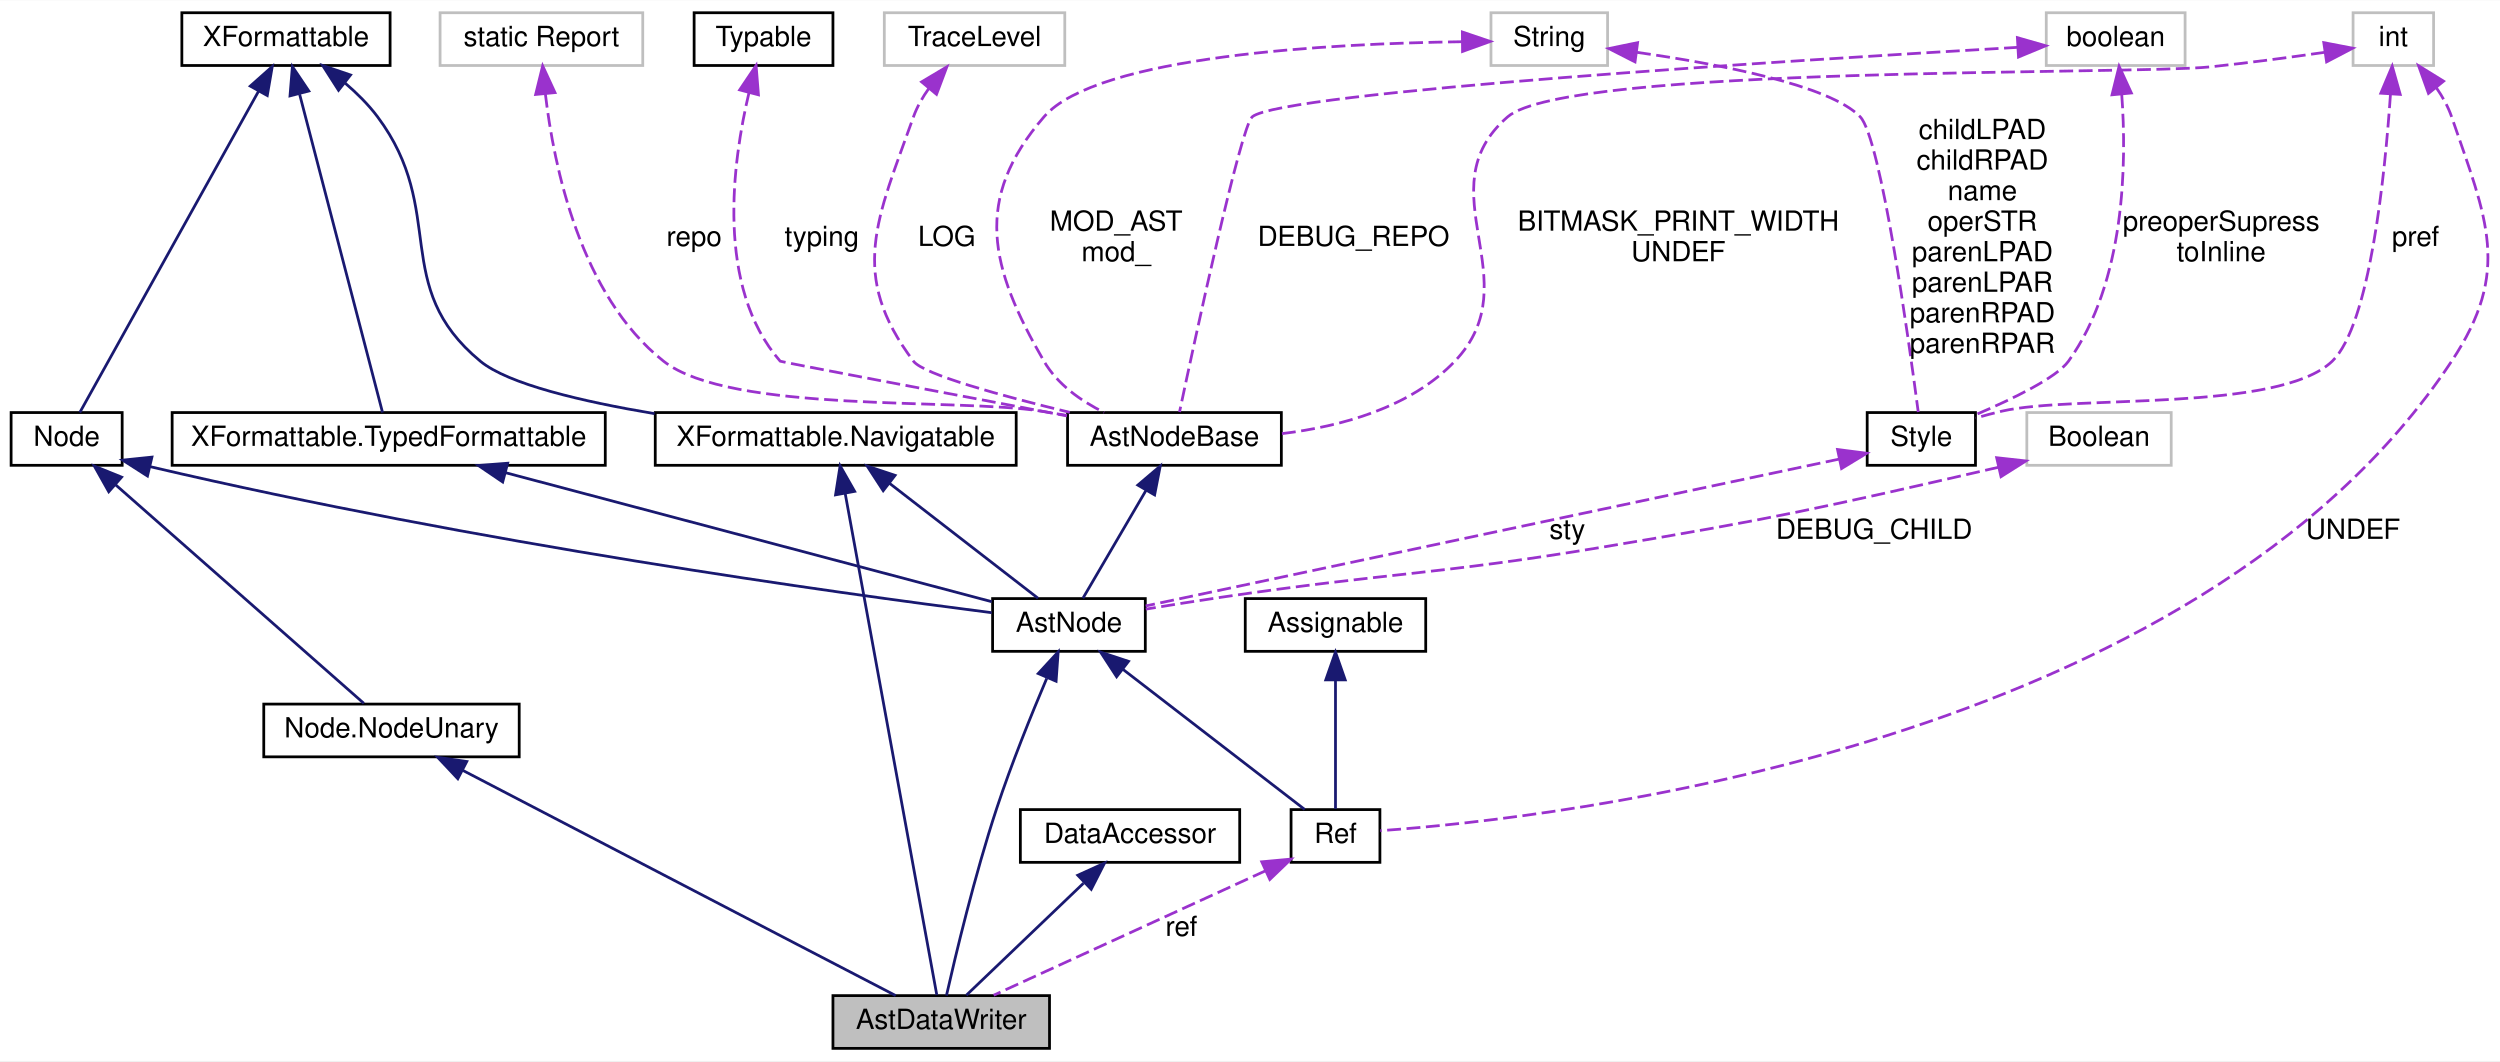
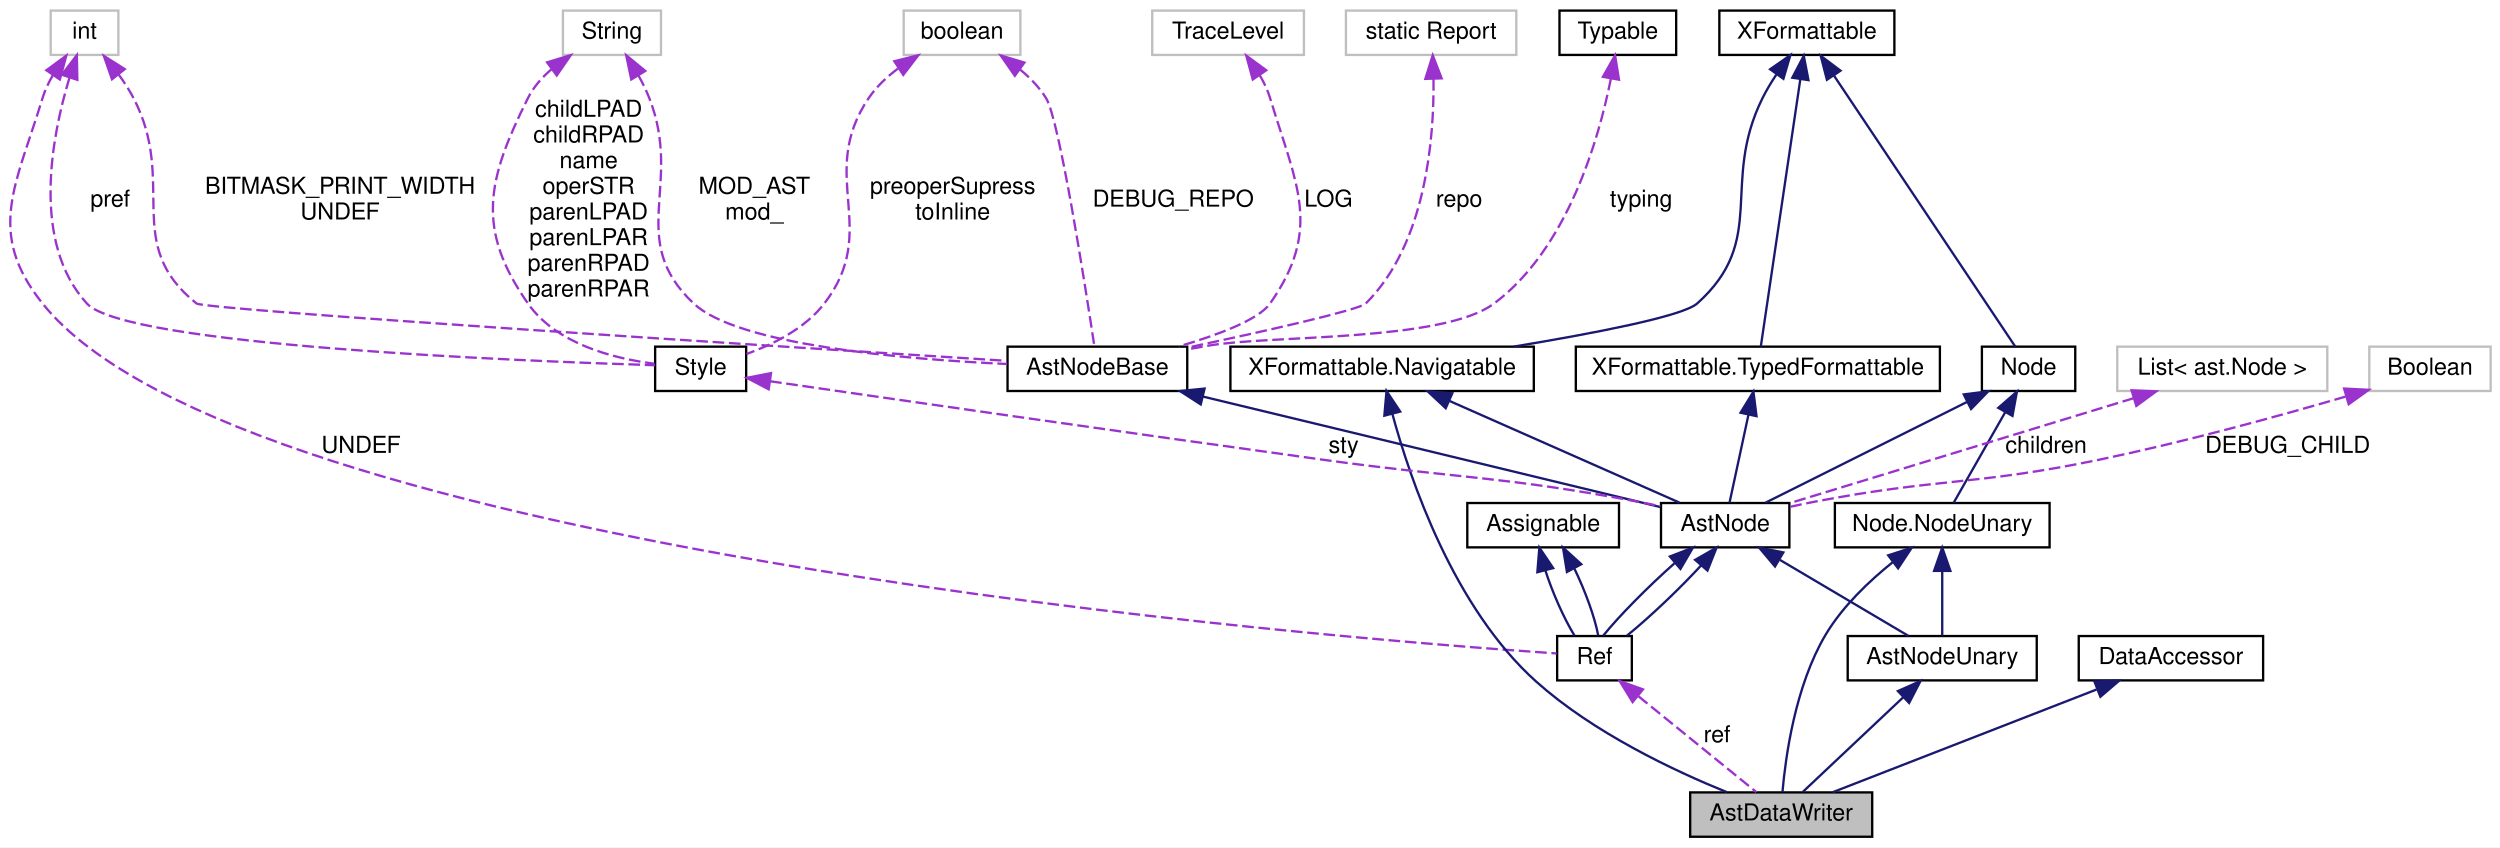
- <svg xmlns="http://www.w3.org/2000/svg" xmlns:xlink="http://www.w3.org/1999/xlink" width="900pt" height="382pt" viewBox="0.00 0.00 900.42 382.00">
-   <g id="graph0" class="graph" transform="scale(1 1) rotate(0) translate(4 378)">
-     <polygon fill="white" stroke="transparent" points="-4,4 -4,-378 896.42,-378 896.42,4 -4,4" />
+ <svg xmlns="http://www.w3.org/2000/svg" xmlns:xlink="http://www.w3.org/1999/xlink" width="1071pt" height="363pt" viewBox="0.00 0.00 1071.22 363.00">
+   <g id="graph0" class="graph" transform="scale(1 1) rotate(0) translate(4 359)">
+     <polygon fill="white" stroke="transparent" points="-4,4 -4,-359 1067.22,-359 1067.22,4 -4,4" />
    <g id="node1" class="node">
      <g id="a_node1">
        <a xlink:title="局所変数環境からの値を書き込むクラス">
-           <polygon fill="#bfbfbf" stroke="black" points="296,-0.5 296,-19.5 374,-19.5 374,-0.5 296,-0.5" />
-           <text text-anchor="middle" x="335" y="-7.5" font-family="Helvetica,sans-Serif" font-size="10.00">AstDataWriter</text>
+           <polygon fill="#bfbfbf" stroke="black" points="720.22,-0.5 720.22,-19.5 798.22,-19.5 798.22,-0.5 720.22,-0.5" />
+           <text text-anchor="middle" x="759.22" y="-7.5" font-family="Helvetica,sans-Serif" font-size="10.00">AstDataWriter</text>
        </a>
      </g>
    </g>
    <g id="node2" class="node">
      <g id="a_node2">
+         <a xlink:href="classast_1_1_ast_node_unary.html" target="_top" xlink:title="ただ一つの子をもつノードのクラス。">
+           <polygon fill="white" stroke="black" points="787.72,-67.5 787.72,-86.5 868.72,-86.5 868.72,-67.5 787.72,-67.5" />
+           <text text-anchor="middle" x="828.22" y="-74.5" font-family="Helvetica,sans-Serif" font-size="10.00">AstNodeUnary</text>
+         </a>
+       </g>
+     </g>
+     <g id="edge1" class="edge">
+       <path fill="none" stroke="midnightblue" d="M811.61,-60.36C798.05,-47.58 779.38,-29.99 768.38,-19.63" />
+       <polygon fill="midnightblue" stroke="midnightblue" points="809.23,-62.92 818.91,-67.23 814.03,-57.83 809.23,-62.92" />
+     </g>
+     <g id="node3" class="node">
+       <g id="a_node3">
        <a xlink:href="classast_1_1_ast_node.html" target="_top" xlink:title="タグなしの順アクセスの子供をもてる抽象構文木のノードのクラス。">
-           <polygon fill="white" stroke="black" points="353.5,-143.5 353.5,-162.5 408.5,-162.5 408.5,-143.5 353.5,-143.5" />
-           <text text-anchor="middle" x="381" y="-150.5" font-family="Helvetica,sans-Serif" font-size="10.00">AstNode</text>
-         </a>
-       </g>
-     </g>
-     <g id="edge1" class="edge">
-       <path fill="none" stroke="midnightblue" d="M373,-133.75C367.51,-120.84 360.3,-103.05 355,-87 347.04,-62.9 340.09,-33.7 336.88,-19.53" />
-       <polygon fill="midnightblue" stroke="midnightblue" points="369.94,-135.5 377.12,-143.3 376.37,-132.73 369.94,-135.5" />
+           <polygon fill="white" stroke="black" points="707.72,-124.5 707.72,-143.5 762.72,-143.5 762.72,-124.5 707.72,-124.5" />
+           <text text-anchor="middle" x="735.22" y="-131.5" font-family="Helvetica,sans-Serif" font-size="10.00">AstNode</text>
+         </a>
+       </g>
+     </g>
+     <g id="edge2" class="edge">
+       <path fill="none" stroke="midnightblue" d="M758.7,-119.11C776.04,-108.86 799.09,-95.23 813.79,-86.53" />
+       <polygon fill="midnightblue" stroke="midnightblue" points="756.57,-116.3 749.75,-124.41 760.14,-122.33 756.57,-116.3" />
+     </g>
+     <g id="node20" class="node">
+       <g id="a_node20">
+         <a xlink:href="classmachine_1_1_ref.html" target="_top" xlink:title="フレーム中の変数参照オブジェクトref = (XType type, int vid)">
+           <polygon fill="white" stroke="black" points="663.22,-67.5 663.22,-86.5 695.22,-86.5 695.22,-67.5 663.22,-67.5" />
+           <text text-anchor="middle" x="679.22" y="-74.5" font-family="Helvetica,sans-Serif" font-size="10.00">Ref</text>
+         </a>
+       </g>
+     </g>
+     <g id="edge28" class="edge">
+       <path fill="none" stroke="midnightblue" d="M713.53,-117.71C702.25,-107.72 689.67,-95.02 683,-86.71" />
+       <polygon fill="midnightblue" stroke="midnightblue" points="711.52,-120.59 721.41,-124.41 716.05,-115.26 711.52,-120.59" />
+     </g>
+     <g id="edge30" class="edge">
+       <path fill="none" stroke="midnightblue" d="M724.96,-116.83C715.92,-106.98 703.13,-94.78 693.18,-86.71" />
+       <polygon fill="midnightblue" stroke="midnightblue" points="722.34,-119.14 731.53,-124.41 727.63,-114.56 722.34,-119.14" />
+     </g>
+     <g id="node4" class="node">
+       <g id="a_node4">
+         <a xlink:href="classast_1_1_ast_node_base.html" target="_top" xlink:title=" ">
+           <polygon fill="white" stroke="black" points="427.72,-191.5 427.72,-210.5 504.72,-210.5 504.72,-191.5 427.72,-191.5" />
+           <text text-anchor="middle" x="466.22" y="-198.5" font-family="Helvetica,sans-Serif" font-size="10.00">AstNodeBase</text>
+         </a>
+       </g>
+     </g>
+     <g id="edge3" class="edge">
+       <path fill="none" stroke="midnightblue" d="M511.42,-189.11C558.18,-177.85 633.31,-159.73 698.22,-144 701.17,-143.28 704.26,-142.53 707.34,-141.79" />
+       <polygon fill="midnightblue" stroke="midnightblue" points="510.5,-185.74 501.6,-191.48 512.14,-192.54 510.5,-185.74" />
+     </g>
+     <g id="node5" class="node">
+       <g id="a_node5">
+         <a xlink:title=" ">
+           <polygon fill="white" stroke="#bfbfbf" points="237.22,-335.5 237.22,-354.5 279.22,-354.5 279.22,-335.5 237.22,-335.5" />
+           <text text-anchor="middle" x="258.22" y="-342.5" font-family="Helvetica,sans-Serif" font-size="10.00">String</text>
+         </a>
+       </g>
+     </g>
+     <g id="edge4" class="edge">
+       <path fill="none" stroke="#9a32cd" stroke-dasharray="5,2" d="M269.57,-326.7C271.31,-323.56 272.94,-320.25 274.22,-317 288.83,-279.75 264.12,-256.46 293.22,-229 312.06,-211.21 382.55,-205.14 427.52,-203.07" />
+       <polygon fill="#9a32cd" stroke="#9a32cd" points="266.5,-325 264.31,-335.37 272.49,-328.64 266.5,-325" />
+       <text text-anchor="middle" x="319.22" y="-276" font-family="Helvetica,sans-Serif" font-size="10.00"> MOD_AST</text>
+       <text text-anchor="middle" x="319.22" y="-265" font-family="Helvetica,sans-Serif" font-size="10.00">mod_</text>
+     </g>
+     <g id="node17" class="node">
+       <g id="a_node17">
+         <a xlink:href="classformat_1_1_style.html" target="_top" xlink:title="ノードの表示スタイルに関するプロパティのクラス.">
+           <polygon fill="white" stroke="black" points="276.72,-191.5 276.72,-210.5 315.72,-210.5 315.72,-191.5 276.72,-191.5" />
+           <text text-anchor="middle" x="296.22" y="-198.5" font-family="Helvetica,sans-Serif" font-size="10.00">Style</text>
+         </a>
+       </g>
+     </g>
+     <g id="edge19" class="edge">
+       <path fill="none" stroke="#9a32cd" stroke-dasharray="5,2" d="M232.38,-329.43C228.27,-325.91 224.6,-321.77 222.22,-317 204.73,-282.02 199.8,-261.05 222.22,-229 234.37,-211.63 258.93,-205.4 276.43,-203.18" />
+       <polygon fill="#9a32cd" stroke="#9a32cd" points="230.43,-332.34 240.57,-335.41 234.56,-326.69 230.43,-332.34" />
+       <text text-anchor="middle" x="248.22" y="-309" font-family="Helvetica,sans-Serif" font-size="10.00"> childLPAD</text>
+       <text text-anchor="middle" x="248.22" y="-298" font-family="Helvetica,sans-Serif" font-size="10.00">childRPAD</text>
+       <text text-anchor="middle" x="248.22" y="-287" font-family="Helvetica,sans-Serif" font-size="10.00">name</text>
+       <text text-anchor="middle" x="248.22" y="-276" font-family="Helvetica,sans-Serif" font-size="10.00">operSTR</text>
+       <text text-anchor="middle" x="248.22" y="-265" font-family="Helvetica,sans-Serif" font-size="10.00">parenLPAD</text>
+       <text text-anchor="middle" x="248.22" y="-254" font-family="Helvetica,sans-Serif" font-size="10.00">parenLPAR</text>
+       <text text-anchor="middle" x="248.22" y="-243" font-family="Helvetica,sans-Serif" font-size="10.00">parenRPAD</text>
+       <text text-anchor="middle" x="248.22" y="-232" font-family="Helvetica,sans-Serif" font-size="10.00">parenRPAR</text>
+     </g>
+     <g id="node6" class="node">
+       <g id="a_node6">
+         <a xlink:title=" ">
+           <polygon fill="white" stroke="#bfbfbf" points="489.72,-335.5 489.72,-354.5 554.72,-354.5 554.72,-335.5 489.72,-335.5" />
+           <text text-anchor="middle" x="522.22" y="-342.5" font-family="Helvetica,sans-Serif" font-size="10.00">TraceLevel</text>
+         </a>
+       </g>
+     </g>
+     <g id="edge5" class="edge">
+       <path fill="none" stroke="#9a32cd" stroke-dasharray="5,2" d="M535.82,-326.74C537.63,-323.65 539.21,-320.34 540.22,-317 551.55,-279.57 562.64,-261.05 540.22,-229 535.36,-222.05 517.84,-215.5 501.07,-210.59" />
+       <polygon fill="#9a32cd" stroke="#9a32cd" points="532.79,-324.97 530.02,-335.2 538.56,-328.93 532.79,-324.97" />
+       <text text-anchor="middle" x="565.22" y="-270.5" font-family="Helvetica,sans-Serif" font-size="10.00"> LOG</text>
+     </g>
+     <g id="node7" class="node">
+       <g id="a_node7">
+         <a xlink:title=" ">
+           <polygon fill="white" stroke="#bfbfbf" points="572.72,-335.5 572.72,-354.5 645.72,-354.5 645.72,-335.5 572.72,-335.5" />
+           <text text-anchor="middle" x="609.22" y="-342.5" font-family="Helvetica,sans-Serif" font-size="10.00">static Report</text>
+         </a>
+       </g>
+     </g>
+     <g id="edge6" class="edge">
+       <path fill="none" stroke="#9a32cd" stroke-dasharray="5,2" d="M610.24,-325.18C610.54,-299.73 607.03,-254.6 581.22,-229 578.41,-226.21 537.1,-216.95 504.79,-210.05" />
+       <polygon fill="#9a32cd" stroke="#9a32cd" points="606.74,-325.24 609.91,-335.35 613.73,-325.47 606.74,-325.24" />
+       <text text-anchor="middle" x="621.22" y="-270.5" font-family="Helvetica,sans-Serif" font-size="10.00"> repo</text>
+     </g>
+     <g id="node8" class="node">
+       <g id="a_node8">
+         <a xlink:title=" ">
+           <polygon fill="white" stroke="#bfbfbf" points="17.72,-335.5 17.72,-354.5 46.72,-354.5 46.72,-335.5 17.72,-335.5" />
+           <text text-anchor="middle" x="32.22" y="-342.5" font-family="Helvetica,sans-Serif" font-size="10.00">int</text>
+         </a>
+       </g>
+     </g>
+     <g id="edge7" class="edge">
+       <path fill="none" stroke="#9a32cd" stroke-dasharray="5,2" d="M46.78,-327.19C49.15,-323.94 51.41,-320.47 53.22,-317 72.09,-280.7 48.19,-254.45 80.22,-229 83.6,-226.32 330.28,-210.54 427.48,-204.42" />
+       <polygon fill="#9a32cd" stroke="#9a32cd" points="43.99,-325.07 40.5,-335.08 49.46,-329.43 43.99,-325.07" />
+       <text text-anchor="middle" x="141.72" y="-276" font-family="Helvetica,sans-Serif" font-size="10.00"> BITMASK_PRINT_WIDTH</text>
+       <text text-anchor="middle" x="141.72" y="-265" font-family="Helvetica,sans-Serif" font-size="10.00">UNDEF</text>
+     </g>
+     <g id="edge20" class="edge">
+       <path fill="none" stroke="#9a32cd" stroke-dasharray="5,2" d="M25.74,-325.67C18.12,-300.46 9.33,-255.23 33.22,-229 49.56,-211.05 218.41,-204.33 276.62,-202.54" />
+       <polygon fill="#9a32cd" stroke="#9a32cd" points="22.49,-327.01 28.93,-335.42 29.14,-324.83 22.49,-327.01" />
+       <text text-anchor="middle" x="43.22" y="-270.5" font-family="Helvetica,sans-Serif" font-size="10.00"> pref</text>
+     </g>
+     <g id="edge32" class="edge">
+       <path fill="none" stroke="#9a32cd" stroke-dasharray="5,2" d="M18.62,-326.74C16.81,-323.65 15.23,-320.34 14.22,-317 2.88,-279.57 -10.18,-259.56 14.22,-229 99.26,-122.49 569.27,-85.42 662.97,-79.04" />
+       <polygon fill="#9a32cd" stroke="#9a32cd" points="15.87,-328.93 24.41,-335.2 21.65,-324.97 15.87,-328.93" />
+       <text text-anchor="middle" x="150.72" y="-165" font-family="Helvetica,sans-Serif" font-size="10.00"> UNDEF</text>
+     </g>
+     <g id="node9" class="node">
+       <g id="a_node9">
+         <a xlink:href="interfacetype_1_1_typable.html" target="_top" xlink:title="抽象ノードがもつ関数型のインタフェース">
+           <polygon fill="white" stroke="black" points="664.22,-335.5 664.22,-354.5 714.22,-354.5 714.22,-335.5 664.22,-335.5" />
+           <text text-anchor="middle" x="689.22" y="-342.5" font-family="Helvetica,sans-Serif" font-size="10.00">Typable</text>
+         </a>
+       </g>
+     </g>
+     <g id="edge8" class="edge">
+       <path fill="none" stroke="#9a32cd" stroke-dasharray="5,2" d="M686.23,-325.26C681.01,-299.19 667.64,-252.53 636.22,-229 614.28,-212.57 541.25,-215.53 514.22,-211 511.21,-210.5 508.09,-209.96 504.97,-209.4" />
+       <polygon fill="#9a32cd" stroke="#9a32cd" points="682.83,-326.12 688.04,-335.34 689.72,-324.88 682.83,-326.12" />
+       <text text-anchor="middle" x="699.22" y="-270.5" font-family="Helvetica,sans-Serif" font-size="10.00"> typing</text>
+     </g>
+     <g id="node10" class="node">
+       <g id="a_node10">
+         <a xlink:title=" ">
+           <polygon fill="white" stroke="#bfbfbf" points="383.22,-335.5 383.22,-354.5 433.22,-354.5 433.22,-335.5 383.22,-335.5" />
+           <text text-anchor="middle" x="408.22" y="-342.5" font-family="Helvetica,sans-Serif" font-size="10.00">boolean</text>
+         </a>
+       </g>
+     </g>
+     <g id="edge9" class="edge">
+       <path fill="none" stroke="#9a32cd" stroke-dasharray="5,2" d="M433.13,-329.22C437.38,-325.7 441.34,-321.6 444.22,-317 449.9,-307.9 461.16,-235.68 464.94,-210.57" />
+       <polygon fill="#9a32cd" stroke="#9a32cd" points="430.84,-326.56 424.81,-335.27 434.95,-332.22 430.84,-326.56" />
+       <text text-anchor="middle" x="498.72" y="-270.5" font-family="Helvetica,sans-Serif" font-size="10.00"> DEBUG_REPO</text>
+     </g>
+     <g id="edge21" class="edge">
+       <path fill="none" stroke="#9a32cd" stroke-dasharray="5,2" d="M380.76,-329.64C375.98,-326.08 371.5,-321.86 368.22,-317 345.8,-283.86 373.63,-260.7 349.22,-229 340.97,-218.28 327.28,-211.46 315.88,-207.36" />
+       <polygon fill="#9a32cd" stroke="#9a32cd" points="379.2,-332.81 389.48,-335.36 383.03,-326.95 379.2,-332.81" />
+       <text text-anchor="middle" x="404.22" y="-276" font-family="Helvetica,sans-Serif" font-size="10.00"> preoperSupress</text>
+       <text text-anchor="middle" x="404.22" y="-265" font-family="Helvetica,sans-Serif" font-size="10.00">toInline</text>
+     </g>
+     <g id="node11" class="node">
+       <g id="a_node11">
+         <a xlink:href="interfaceast_1_1_node.html" target="_top" xlink:title=" ">
+           <polygon fill="white" stroke="black" points="845.22,-191.5 845.22,-210.5 885.22,-210.5 885.22,-191.5 845.22,-191.5" />
+           <text text-anchor="middle" x="865.22" y="-198.5" font-family="Helvetica,sans-Serif" font-size="10.00">Node</text>
+         </a>
+       </g>
+     </g>
+     <g id="edge10" class="edge">
+       <path fill="none" stroke="midnightblue" d="M838.77,-186.77C813.02,-173.9 774.64,-154.71 752.55,-143.67" />
+       <polygon fill="midnightblue" stroke="midnightblue" points="837.45,-190.03 847.95,-191.37 840.58,-183.77 837.45,-190.03" />
    </g>
    <g id="node18" class="node">
      <g id="a_node18">
-         <a xlink:href="classmachine_1_1_ref.html" target="_top" xlink:title="フレーム中の変数参照オブジェクトref = (XType type, int vid)">
-           <polygon fill="white" stroke="black" points="461,-67.5 461,-86.5 493,-86.5 493,-67.5 461,-67.5" />
-           <text text-anchor="middle" x="477" y="-74.5" font-family="Helvetica,sans-Serif" font-size="10.00">Ref</text>
-         </a>
-       </g>
-     </g>
-     <g id="edge25" class="edge">
-       <path fill="none" stroke="midnightblue" d="M400.39,-137.05C420.09,-121.86 449.92,-98.88 465.92,-86.54" />
-       <polygon fill="midnightblue" stroke="midnightblue" points="398.17,-134.34 392.39,-143.22 402.45,-139.89 398.17,-134.34" />
-     </g>
-     <g id="node3" class="node">
-       <g id="a_node3">
-         <a xlink:href="classast_1_1_ast_node_base.html" target="_top" xlink:title=" ">
-           <polygon fill="white" stroke="black" points="380.5,-210.5 380.5,-229.5 457.5,-229.5 457.5,-210.5 380.5,-210.5" />
-           <text text-anchor="middle" x="419" y="-217.5" font-family="Helvetica,sans-Serif" font-size="10.00">AstNodeBase</text>
-         </a>
-       </g>
-     </g>
-     <g id="edge2" class="edge">
-       <path fill="none" stroke="midnightblue" d="M408.79,-201.53C401.43,-188.95 391.82,-172.51 386.04,-162.63" />
-       <polygon fill="midnightblue" stroke="midnightblue" points="405.81,-203.37 413.88,-210.23 411.85,-199.83 405.81,-203.37" />
-     </g>
-     <g id="node4" class="node">
-       <g id="a_node4">
-         <a xlink:title=" ">
-           <polygon fill="white" stroke="#bfbfbf" points="533,-354.5 533,-373.5 575,-373.5 575,-354.5 533,-354.5" />
-           <text text-anchor="middle" x="554" y="-361.5" font-family="Helvetica,sans-Serif" font-size="10.00">String</text>
-         </a>
-       </g>
-     </g>
-     <g id="edge3" class="edge">
-       <path fill="none" stroke="#9a32cd" stroke-dasharray="5,2" d="M522.52,-363.06C475.67,-362.41 391.07,-358.1 372,-336 346.45,-306.38 352.41,-281.85 372,-248 376.81,-239.69 385.25,-233.72 393.66,-229.54" />
-       <polygon fill="#9a32cd" stroke="#9a32cd" points="522.7,-366.56 532.73,-363.16 522.76,-359.56 522.7,-366.56" />
-       <text text-anchor="middle" x="398" y="-295" font-family="Helvetica,sans-Serif" font-size="10.00"> MOD_AST</text>
-       <text text-anchor="middle" x="398" y="-284" font-family="Helvetica,sans-Serif" font-size="10.00">mod_</text>
+         <a xlink:href="interfaceast_1_1_node_1_1_node_unary.html" target="_top" xlink:title="子供を一つだけもつノードのインタフェース">
+           <polygon fill="white" stroke="black" points="782.22,-124.5 782.22,-143.5 874.22,-143.5 874.22,-124.5 782.22,-124.5" />
+           <text text-anchor="middle" x="828.22" y="-131.5" font-family="Helvetica,sans-Serif" font-size="10.00">Node.NodeUnary</text>
+         </a>
+       </g>
+     </g>
+     <g id="edge23" class="edge">
+       <path fill="none" stroke="midnightblue" d="M855.28,-182.53C848.11,-169.95 838.75,-153.51 833.13,-143.63" />
+       <polygon fill="midnightblue" stroke="midnightblue" points="852.24,-184.27 860.23,-191.23 858.32,-180.81 852.24,-184.27" />
+     </g>
+     <g id="node12" class="node">
+       <g id="a_node12">
+         <a xlink:href="interfaceformat_1_1_x_formattable.html" target="_top" xlink:title="入れ子フォーマット出力可能なオブジェクトのインタフェース。">
+           <polygon fill="white" stroke="black" points="732.72,-335.5 732.72,-354.5 807.72,-354.5 807.72,-335.5 732.72,-335.5" />
+           <text text-anchor="middle" x="770.22" y="-342.5" font-family="Helvetica,sans-Serif" font-size="10.00">XFormattable</text>
+         </a>
+       </g>
+     </g>
+     <g id="edge11" class="edge">
+       <path fill="none" stroke="midnightblue" d="M781.78,-326.72C802.28,-296.08 844.26,-233.32 859.52,-210.52" />
+       <polygon fill="midnightblue" stroke="midnightblue" points="778.81,-324.86 776.16,-335.12 784.63,-328.75 778.81,-324.86" />
+     </g>
+     <g id="node13" class="node">
+       <g id="a_node13">
+         <a xlink:href="interfaceformat_1_1_x_formattable_1_1_navigatable.html" target="_top" xlink:title="木構造の分岐ノードとして清書可能なオブジェクトのクラス">
+           <polygon fill="white" stroke="black" points="523.22,-191.5 523.22,-210.5 653.22,-210.5 653.22,-191.5 523.22,-191.5" />
+           <text text-anchor="middle" x="588.22" y="-198.5" font-family="Helvetica,sans-Serif" font-size="10.00">XFormattable.Navigatable</text>
+         </a>
+       </g>
+     </g>
+     <g id="edge13" class="edge">
+       <path fill="none" stroke="midnightblue" d="M757.13,-327.06C754.98,-323.82 752.9,-320.39 751.22,-317 732.97,-280.23 753.8,-256.37 723.22,-229 717.12,-223.54 678.88,-216.19 644.66,-210.54" />
+       <polygon fill="midnightblue" stroke="midnightblue" points="754.48,-329.36 763.16,-335.43 760.16,-325.27 754.48,-329.36" />
+     </g>
+     <g id="node14" class="node">
+       <g id="a_node14">
+         <a xlink:href="interfaceformat_1_1_x_formattable_1_1_typed_formattable.html" target="_top" xlink:title="ノードの型情報をもつ書式出力可能なオブジェクトのインタフェース．">
+           <polygon fill="white" stroke="black" points="671.22,-191.5 671.22,-210.5 827.22,-210.5 827.22,-191.5 671.22,-191.5" />
+           <text text-anchor="middle" x="749.22" y="-198.5" font-family="Helvetica,sans-Serif" font-size="10.00">XFormattable.TypedFormattable</text>
+         </a>
+       </g>
+     </g>
+     <g id="edge15" class="edge">
+       <path fill="none" stroke="midnightblue" d="M767.42,-325.11C762.81,-293.93 753.79,-232.93 750.48,-210.52" />
+       <polygon fill="midnightblue" stroke="midnightblue" points="763.98,-325.74 768.9,-335.12 770.9,-324.71 763.98,-325.74" />
+     </g>
+     <g id="edge24" class="edge">
+       <path fill="none" stroke="midnightblue" d="M592.61,-181.69C600.32,-153.28 618.96,-98.58 654.22,-67 678.69,-45.09 713.27,-28.79 735.96,-19.59" />
+       <polygon fill="midnightblue" stroke="midnightblue" points="589.18,-180.94 590.1,-191.5 595.97,-182.68 589.18,-180.94" />
+     </g>
+     <g id="edge12" class="edge">
+       <path fill="none" stroke="midnightblue" d="M616.98,-187.28C646.09,-174.41 690.32,-154.85 715.62,-143.67" />
+       <polygon fill="midnightblue" stroke="midnightblue" points="615.47,-184.12 607.74,-191.37 618.3,-190.53 615.47,-184.12" />
+     </g>
+     <g id="edge14" class="edge">
+       <path fill="none" stroke="midnightblue" d="M745.21,-181.41C742.54,-168.99 739.14,-153.22 737.08,-143.63" />
+       <polygon fill="midnightblue" stroke="midnightblue" points="741.8,-182.19 747.33,-191.23 748.65,-180.72 741.8,-182.19" />
    </g>
    <g id="node15" class="node">
      <g id="a_node15">
-         <a xlink:href="classformat_1_1_style.html" target="_top" xlink:title="ノードの表示スタイルに関するプロパティのクラス.">
-           <polygon fill="white" stroke="black" points="668.5,-210.5 668.5,-229.5 707.5,-229.5 707.5,-210.5 668.5,-210.5" />
-           <text text-anchor="middle" x="688" y="-217.5" font-family="Helvetica,sans-Serif" font-size="10.00">Style</text>
-         </a>
-       </g>
-     </g>
-     <g id="edge17" class="edge">
-       <path fill="none" stroke="#9a32cd" stroke-dasharray="5,2" d="M585.59,-359.23C614.72,-355.09 655.06,-347.47 666,-336 673.4,-328.24 683.55,-255.15 686.89,-229.69" />
-       <polygon fill="#9a32cd" stroke="#9a32cd" points="584.88,-355.79 575.44,-360.6 585.81,-362.73 584.88,-355.79" />
-       <text text-anchor="middle" x="710" y="-328" font-family="Helvetica,sans-Serif" font-size="10.00"> childLPAD</text>
-       <text text-anchor="middle" x="710" y="-317" font-family="Helvetica,sans-Serif" font-size="10.00">childRPAD</text>
-       <text text-anchor="middle" x="710" y="-306" font-family="Helvetica,sans-Serif" font-size="10.00">name</text>
-       <text text-anchor="middle" x="710" y="-295" font-family="Helvetica,sans-Serif" font-size="10.00">operSTR</text>
-       <text text-anchor="middle" x="710" y="-284" font-family="Helvetica,sans-Serif" font-size="10.00">parenLPAD</text>
-       <text text-anchor="middle" x="710" y="-273" font-family="Helvetica,sans-Serif" font-size="10.00">parenLPAR</text>
-       <text text-anchor="middle" x="710" y="-262" font-family="Helvetica,sans-Serif" font-size="10.00">parenRPAD</text>
-       <text text-anchor="middle" x="710" y="-251" font-family="Helvetica,sans-Serif" font-size="10.00">parenRPAR</text>
-     </g>
-     <g id="node5" class="node">
-       <g id="a_node5">
-         <a xlink:title=" ">
-           <polygon fill="white" stroke="#bfbfbf" points="314.5,-354.5 314.5,-373.5 379.5,-373.5 379.5,-354.5 314.5,-354.5" />
-           <text text-anchor="middle" x="347" y="-361.5" font-family="Helvetica,sans-Serif" font-size="10.00">TraceLevel</text>
-         </a>
-       </g>
-     </g>
-     <g id="edge4" class="edge">
-       <path fill="none" stroke="#9a32cd" stroke-dasharray="5,2" d="M330.6,-346.33C328.31,-343.13 326.29,-339.63 325,-336 311.89,-299.15 301.47,-279.24 325,-248 328.6,-243.22 356.75,-235.51 381.32,-229.56" />
-       <polygon fill="#9a32cd" stroke="#9a32cd" points="327.93,-348.6 337.03,-354.02 333.3,-344.11 327.93,-348.6" />
-       <text text-anchor="middle" x="337" y="-289.5" font-family="Helvetica,sans-Serif" font-size="10.00"> LOG</text>
-     </g>
-     <g id="node6" class="node">
-       <g id="a_node6">
-         <a xlink:title=" ">
-           <polygon fill="white" stroke="#bfbfbf" points="154.5,-354.5 154.5,-373.5 227.5,-373.5 227.5,-354.5 154.5,-354.5" />
-           <text text-anchor="middle" x="191" y="-361.5" font-family="Helvetica,sans-Serif" font-size="10.00">static Report</text>
-         </a>
-       </g>
-     </g>
-     <g id="edge5" class="edge">
-       <path fill="none" stroke="#9a32cd" stroke-dasharray="5,2" d="M192.42,-344.3C195.47,-318.27 205.04,-271.66 235,-248 258.92,-229.11 340.9,-234.81 371,-230 374.01,-229.52 377.13,-228.99 380.26,-228.45" />
-       <polygon fill="#9a32cd" stroke="#9a32cd" points="188.92,-344.07 191.45,-354.36 195.89,-344.74 188.92,-344.07" />
-       <text text-anchor="middle" x="246" y="-289.5" font-family="Helvetica,sans-Serif" font-size="10.00"> repo</text>
-     </g>
-     <g id="node7" class="node">
-       <g id="a_node7">
-         <a xlink:title=" ">
-           <polygon fill="white" stroke="#bfbfbf" points="843.5,-354.5 843.5,-373.5 872.5,-373.5 872.5,-354.5 843.5,-354.5" />
-           <text text-anchor="middle" x="858" y="-361.5" font-family="Helvetica,sans-Serif" font-size="10.00">int</text>
-         </a>
-       </g>
-     </g>
-     <g id="edge6" class="edge">
-       <path fill="none" stroke="#9a32cd" stroke-dasharray="5,2" d="M833.32,-359.25C820.94,-357.47 805.7,-355.42 792,-354 763.97,-351.09 560.29,-354.47 539,-336 508.78,-309.78 547.6,-276.97 520,-248 504.04,-231.24 478.92,-224.48 457.73,-221.91" />
-       <polygon fill="#9a32cd" stroke="#9a32cd" points="832.95,-362.73 843.35,-360.73 833.97,-355.81 832.95,-362.73" />
-       <text text-anchor="middle" x="600.5" y="-295" font-family="Helvetica,sans-Serif" font-size="10.00"> BITMASK_PRINT_WIDTH</text>
-       <text text-anchor="middle" x="600.5" y="-284" font-family="Helvetica,sans-Serif" font-size="10.00">UNDEF</text>
-     </g>
-     <g id="edge18" class="edge">
-       <path fill="none" stroke="#9a32cd" stroke-dasharray="5,2" d="M856.97,-344.14C854.98,-315 849.52,-261 836,-248 816.72,-229.46 743.07,-235.98 717,-230 713.92,-229.29 710.69,-228.42 707.55,-227.5" />
-       <polygon fill="#9a32cd" stroke="#9a32cd" points="853.49,-344.52 857.6,-354.28 860.48,-344.09 853.49,-344.52" />
-       <text text-anchor="middle" x="866" y="-289.5" font-family="Helvetica,sans-Serif" font-size="10.00"> pref</text>
-     </g>
-     <g id="edge27" class="edge">
-       <path fill="none" stroke="#9a32cd" stroke-dasharray="5,2" d="M873.44,-346.57C875.72,-343.28 877.73,-339.7 879,-336 891.69,-299.01 900.61,-280.6 879,-248 786.89,-109.05 556.21,-83.37 493.15,-78.9" />
-       <polygon fill="#9a32cd" stroke="#9a32cd" points="870.66,-344.45 867.09,-354.42 876.1,-348.85 870.66,-344.45" />
-       <text text-anchor="middle" x="843.5" y="-184" font-family="Helvetica,sans-Serif" font-size="10.00"> UNDEF</text>
-     </g>
-     <g id="node8" class="node">
-       <g id="a_node8">
-         <a xlink:href="interfacetype_1_1_typable.html" target="_top" xlink:title="抽象ノードがもつ関数型のインタフェース">
-           <polygon fill="white" stroke="black" points="246,-354.5 246,-373.5 296,-373.5 296,-354.5 246,-354.5" />
-           <text text-anchor="middle" x="271" y="-361.5" font-family="Helvetica,sans-Serif" font-size="10.00">Typable</text>
-         </a>
-       </g>
-     </g>
-     <g id="edge7" class="edge">
-       <path fill="none" stroke="#9a32cd" stroke-dasharray="5,2" d="M265.79,-344.82C259.82,-319.79 253.64,-274.77 277,-248 277.22,-247.75 338.3,-236.2 380.27,-228.29" />
-       <polygon fill="#9a32cd" stroke="#9a32cd" points="262.4,-345.71 268.32,-354.5 269.17,-343.94 262.4,-345.71" />
-       <text text-anchor="middle" x="292" y="-289.5" font-family="Helvetica,sans-Serif" font-size="10.00"> typing</text>
-     </g>
-     <g id="node9" class="node">
-       <g id="a_node9">
-         <a xlink:title=" ">
-           <polygon fill="white" stroke="#bfbfbf" points="733,-354.5 733,-373.5 783,-373.5 783,-354.5 733,-354.5" />
-           <text text-anchor="middle" x="758" y="-361.5" font-family="Helvetica,sans-Serif" font-size="10.00">boolean</text>
-         </a>
-       </g>
-     </g>
-     <g id="edge8" class="edge">
-       <path fill="none" stroke="#9a32cd" stroke-dasharray="5,2" d="M722.79,-361.04C643.56,-356.48 457.34,-344.88 447,-336 442.87,-332.45 426.38,-255.91 420.83,-229.71" />
-       <polygon fill="#9a32cd" stroke="#9a32cd" points="722.6,-364.53 732.79,-361.61 723,-357.55 722.6,-364.53" />
-       <text text-anchor="middle" x="483.5" y="-289.5" font-family="Helvetica,sans-Serif" font-size="10.00"> DEBUG_REPO</text>
-     </g>
-     <g id="edge19" class="edge">
-       <path fill="none" stroke="#9a32cd" stroke-dasharray="5,2" d="M760.18,-344.1C761.99,-319.58 761.54,-276.58 741,-248 736.72,-242.05 720.88,-234.39 707.62,-228.75" />
-       <polygon fill="#9a32cd" stroke="#9a32cd" points="756.68,-343.94 759.23,-354.23 763.65,-344.6 756.68,-343.94" />
-       <text text-anchor="middle" x="796" y="-295" font-family="Helvetica,sans-Serif" font-size="10.00"> preoperSupress</text>
-       <text text-anchor="middle" x="796" y="-284" font-family="Helvetica,sans-Serif" font-size="10.00">toInline</text>
-     </g>
-     <g id="node10" class="node">
-       <g id="a_node10">
-         <a xlink:href="interfaceast_1_1_node.html" target="_top" xlink:title=" ">
-           <polygon fill="white" stroke="black" points="0,-210.5 0,-229.5 40,-229.5 40,-210.5 0,-210.5" />
-           <text text-anchor="middle" x="20" y="-217.5" font-family="Helvetica,sans-Serif" font-size="10.00">Node</text>
-         </a>
-       </g>
-     </g>
-     <g id="edge9" class="edge">
-       <path fill="none" stroke="midnightblue" d="M50.08,-210.01C167.79,-182.42 297.42,-164.52 353.2,-157.41" />
-       <polygon fill="midnightblue" stroke="midnightblue" points="49.11,-206.64 40.19,-212.36 50.72,-213.45 49.11,-206.64" />
+         <a xlink:title=" ">
+           <polygon fill="white" stroke="#bfbfbf" points="903.22,-191.5 903.22,-210.5 993.22,-210.5 993.22,-191.5 903.22,-191.5" />
+           <text text-anchor="middle" x="948.22" y="-198.5" font-family="Helvetica,sans-Serif" font-size="10.00">List&lt; ast.Node &gt;</text>
+         </a>
+       </g>
+     </g>
+     <g id="edge16" class="edge">
+       <path fill="none" stroke="#9a32cd" stroke-dasharray="5,2" d="M910.27,-188.42C867.97,-175.51 800.58,-154.94 762.94,-143.46" />
+       <polygon fill="#9a32cd" stroke="#9a32cd" points="909.35,-191.8 919.93,-191.37 911.39,-185.1 909.35,-191.8" />
+       <text text-anchor="middle" x="872.72" y="-165" font-family="Helvetica,sans-Serif" font-size="10.00"> children</text>
    </g>
    <g id="node16" class="node">
      <g id="a_node16">
-         <a xlink:href="interfaceast_1_1_node_1_1_node_unary.html" target="_top" xlink:title="子供を一つだけもつノードのインタフェース">
-           <polygon fill="white" stroke="black" points="91,-105.5 91,-124.5 183,-124.5 183,-105.5 91,-105.5" />
-           <text text-anchor="middle" x="137" y="-112.5" font-family="Helvetica,sans-Serif" font-size="10.00">Node.NodeUnary</text>
-         </a>
-       </g>
+         <a xlink:title=" ">
+           <polygon fill="white" stroke="#bfbfbf" points="1011.22,-191.5 1011.22,-210.5 1063.22,-210.5 1063.22,-191.5 1011.22,-191.5" />
+           <text text-anchor="middle" x="1037.22" y="-198.5" font-family="Helvetica,sans-Serif" font-size="10.00">Boolean</text>
+         </a>
+       </g>
+     </g>
+     <g id="edge17" class="edge">
+       <path fill="none" stroke="#9a32cd" stroke-dasharray="5,2" d="M1001.08,-189.1C972.55,-180.79 931.61,-169.53 895.22,-162 841.54,-150.9 827.05,-154.33 773.22,-144 769.89,-143.36 766.41,-142.63 762.97,-141.86" />
+       <polygon fill="#9a32cd" stroke="#9a32cd" points="1000.42,-192.55 1011,-192.01 1002.39,-185.83 1000.42,-192.55" />
+       <text text-anchor="middle" x="976.22" y="-165" font-family="Helvetica,sans-Serif" font-size="10.00"> DEBUG_CHILD</text>
+     </g>
+     <g id="edge18" class="edge">
+       <path fill="none" stroke="#9a32cd" stroke-dasharray="5,2" d="M325.95,-195.68C375.24,-188.54 477.01,-173.88 563.22,-162 623.18,-153.74 638.73,-155.17 698.22,-144 701.21,-143.44 704.32,-142.79 707.41,-142.1" />
+       <polygon fill="#9a32cd" stroke="#9a32cd" points="325.37,-192.23 315.97,-197.13 326.37,-199.16 325.37,-192.23" />
+       <text text-anchor="middle" x="571.72" y="-165" font-family="Helvetica,sans-Serif" font-size="10.00"> sty</text>
+     </g>
+     <g id="edge25" class="edge">
+       <path fill="none" stroke="midnightblue" d="M807.08,-118.21C796.94,-110.09 785.47,-99.2 778.22,-87 765.16,-65.02 761.03,-34.33 759.76,-19.59" />
+       <polygon fill="midnightblue" stroke="midnightblue" points="805.07,-121.08 815.15,-124.35 809.31,-115.51 805.07,-121.08" />
    </g>
    <g id="edge22" class="edge">
-       <path fill="none" stroke="midnightblue" d="M37.6,-203.51C62.51,-181.58 107.21,-142.22 127.05,-124.76" />
-       <polygon fill="midnightblue" stroke="midnightblue" points="35.17,-200.98 29.98,-210.22 39.79,-206.24 35.17,-200.98" />
-     </g>
-     <g id="node11" class="node">
-       <g id="a_node11">
-         <a xlink:href="interfaceformat_1_1_x_formattable.html" target="_top" xlink:title="入れ子フォーマット出力可能なオブジェクトのインタフェース。">
-           <polygon fill="white" stroke="black" points="61.5,-354.5 61.5,-373.5 136.5,-373.5 136.5,-354.5 61.5,-354.5" />
-           <text text-anchor="middle" x="99" y="-361.5" font-family="Helvetica,sans-Serif" font-size="10.00">XFormattable</text>
-         </a>
-       </g>
-     </g>
-     <g id="edge10" class="edge">
-       <path fill="none" stroke="midnightblue" d="M89.17,-345.32C72.04,-314.54 37.37,-252.22 24.74,-229.52" />
-       <polygon fill="midnightblue" stroke="midnightblue" points="86.14,-347.08 94.06,-354.12 92.26,-343.68 86.14,-347.08" />
-     </g>
-     <g id="node12" class="node">
-       <g id="a_node12">
-         <a xlink:href="interfaceformat_1_1_x_formattable_1_1_navigatable.html" target="_top" xlink:title="木構造の分岐ノードとして清書可能なオブジェクトのクラス">
-           <polygon fill="white" stroke="black" points="232,-210.5 232,-229.5 362,-229.5 362,-210.5 232,-210.5" />
-           <text text-anchor="middle" x="297" y="-217.5" font-family="Helvetica,sans-Serif" font-size="10.00">XFormattable.Navigatable</text>
-         </a>
-       </g>
-     </g>
-     <g id="edge12" class="edge">
-       <path fill="none" stroke="midnightblue" d="M120.29,-348.17C124.54,-344.53 128.71,-340.41 132,-336 157.39,-302.01 136.29,-275.02 169,-248 178.98,-239.76 205.46,-233.5 231.75,-229.1" />
-       <polygon fill="midnightblue" stroke="midnightblue" points="117.93,-345.57 112.22,-354.5 122.25,-351.08 117.93,-345.57" />
-     </g>
-     <g id="node13" class="node">
-       <g id="a_node13">
-         <a xlink:href="interfaceformat_1_1_x_formattable_1_1_typed_formattable.html" target="_top" xlink:title="ノードの型情報をもつ書式出力可能なオブジェクトのインタフェース．">
-           <polygon fill="white" stroke="black" points="58,-210.5 58,-229.5 214,-229.5 214,-210.5 58,-210.5" />
-           <text text-anchor="middle" x="136" y="-217.5" font-family="Helvetica,sans-Serif" font-size="10.00">XFormattable.TypedFormattable</text>
-         </a>
-       </g>
-     </g>
-     <g id="edge14" class="edge">
-       <path fill="none" stroke="midnightblue" d="M103.92,-344.11C112.05,-312.93 127.94,-251.93 133.78,-229.52" />
-       <polygon fill="midnightblue" stroke="midnightblue" points="100.45,-343.56 101.31,-354.12 107.22,-345.32 100.45,-343.56" />
-     </g>
-     <g id="edge20" class="edge">
-       <path fill="none" stroke="midnightblue" d="M300.42,-200.3C308.34,-156.93 327.72,-50.82 333.41,-19.71" />
-       <polygon fill="midnightblue" stroke="midnightblue" points="296.94,-199.86 298.58,-210.33 303.82,-201.12 296.94,-199.86" />
-     </g>
-     <g id="edge11" class="edge">
-       <path fill="none" stroke="midnightblue" d="M316.3,-204.07C332.88,-191.24 356.21,-173.19 369.85,-162.63" />
-       <polygon fill="midnightblue" stroke="midnightblue" points="314.1,-201.35 308.33,-210.23 318.38,-206.88 314.1,-201.35" />
-     </g>
-     <g id="edge13" class="edge">
-       <path fill="none" stroke="midnightblue" d="M178.16,-207.82C228.26,-194.52 310.44,-172.72 353.19,-161.38" />
-       <polygon fill="midnightblue" stroke="midnightblue" points="177.05,-204.49 168.28,-210.44 178.84,-211.25 177.05,-204.49" />
-     </g>
-     <g id="node14" class="node">
-       <g id="a_node14">
-         <a xlink:title=" ">
-           <polygon fill="white" stroke="#bfbfbf" points="726,-210.5 726,-229.5 778,-229.5 778,-210.5 726,-210.5" />
-           <text text-anchor="middle" x="752" y="-217.5" font-family="Helvetica,sans-Serif" font-size="10.00">Boolean</text>
-         </a>
-       </g>
-     </g>
-     <g id="edge15" class="edge">
-       <path fill="none" stroke="#9a32cd" stroke-dasharray="5,2" d="M715.86,-209.81C651.76,-195.06 634.38,-191.2 573,-181 512.42,-170.93 496.76,-171.96 436,-163 427.1,-161.69 417.41,-160.14 408.67,-158.7" />
-       <polygon fill="#9a32cd" stroke="#9a32cd" points="715.13,-213.24 725.66,-212.07 716.7,-206.41 715.13,-213.24" />
-       <text text-anchor="middle" x="671" y="-184" font-family="Helvetica,sans-Serif" font-size="10.00"> DEBUG_CHILD</text>
-     </g>
-     <g id="edge16" class="edge">
-       <path fill="none" stroke="#9a32cd" stroke-dasharray="5,2" d="M658.47,-212.75C599.17,-200.19 466.33,-172.07 408.63,-159.85" />
-       <polygon fill="#9a32cd" stroke="#9a32cd" points="657.82,-216.19 668.33,-214.84 659.27,-209.34 657.82,-216.19" />
-       <text text-anchor="middle" x="560.5" y="-184" font-family="Helvetica,sans-Serif" font-size="10.00"> sty</text>
-     </g>
-     <g id="edge21" class="edge">
-       <path fill="none" stroke="midnightblue" d="M162.73,-100.6C191.89,-85.41 240.86,-59.91 283,-38 294.91,-31.81 308.37,-24.82 318.6,-19.51" />
-       <polygon fill="midnightblue" stroke="midnightblue" points="160.89,-97.61 153.64,-105.33 164.12,-103.82 160.89,-97.61" />
-     </g>
-     <g id="node17" class="node">
-       <g id="a_node17">
-         <a xlink:href="interfacemachine_1_1_data_accessor.html" target="_top" xlink:title="参照をもつデータ読み書きオブジェクトのインタフェース.">
-           <polygon fill="white" stroke="black" points="363.5,-67.5 363.5,-86.5 442.5,-86.5 442.5,-67.5 363.5,-67.5" />
-           <text text-anchor="middle" x="403" y="-74.5" font-family="Helvetica,sans-Serif" font-size="10.00">DataAccessor</text>
-         </a>
-       </g>
-     </g>
-     <g id="edge23" class="edge">
-       <path fill="none" stroke="midnightblue" d="M386.26,-60C372.92,-47.25 354.77,-29.89 344.03,-19.63" />
-       <polygon fill="midnightblue" stroke="midnightblue" points="384.18,-62.85 393.83,-67.23 389.02,-57.79 384.18,-62.85" />
-     </g>
-     <g id="edge24" class="edge">
-       <path fill="none" stroke="#9a32cd" stroke-dasharray="5,2" d="M451.82,-64.47C423.77,-51.64 379.07,-31.17 353.88,-19.64" />
-       <polygon fill="#9a32cd" stroke="#9a32cd" points="450.44,-67.69 460.99,-68.67 453.35,-61.33 450.44,-67.69" />
-       <text text-anchor="middle" x="421.5" y="-41" font-family="Helvetica,sans-Serif" font-size="10.00"> ref</text>
+       <path fill="none" stroke="midnightblue" d="M828.22,-114.12C828.22,-104.82 828.22,-94.06 828.22,-86.71" />
+       <polygon fill="midnightblue" stroke="midnightblue" points="824.72,-114.41 828.22,-124.41 831.72,-114.41 824.72,-114.41" />
    </g>
    <g id="node19" class="node">
      <g id="a_node19">
+         <a xlink:href="interfacemachine_1_1_data_accessor.html" target="_top" xlink:title="参照をもつデータ読み書きオブジェクトのインタフェース.">
+           <polygon fill="white" stroke="black" points="886.72,-67.5 886.72,-86.5 965.72,-86.5 965.72,-67.5 886.72,-67.5" />
+           <text text-anchor="middle" x="926.22" y="-74.5" font-family="Helvetica,sans-Serif" font-size="10.00">DataAccessor</text>
+         </a>
+       </g>
+     </g>
+     <g id="edge26" class="edge">
+       <path fill="none" stroke="midnightblue" d="M894.37,-63.6C861.21,-50.7 810.16,-30.83 781.22,-19.56" />
+       <polygon fill="midnightblue" stroke="midnightblue" points="893.45,-67 904.04,-67.37 895.99,-60.48 893.45,-67" />
+     </g>
+     <g id="edge27" class="edge">
+       <path fill="none" stroke="#9a32cd" stroke-dasharray="5,2" d="M698.03,-60.71C713.79,-47.91 735.72,-30.09 748.6,-19.63" />
+       <polygon fill="#9a32cd" stroke="#9a32cd" points="695.56,-58.21 690.01,-67.23 699.98,-63.64 695.56,-58.21" />
+       <text text-anchor="middle" x="731.72" y="-41" font-family="Helvetica,sans-Serif" font-size="10.00"> ref</text>
+     </g>
+     <g id="node21" class="node">
+       <g id="a_node21">
        <a xlink:href="interfacemachine_1_1_assignable.html" target="_top" xlink:title="変数（チャネルとコンテナの名前）の抽象化">
-           <polygon fill="white" stroke="black" points="444.5,-143.5 444.5,-162.5 509.5,-162.5 509.5,-143.5 444.5,-143.5" />
-           <text text-anchor="middle" x="477" y="-150.5" font-family="Helvetica,sans-Serif" font-size="10.00">Assignable</text>
-         </a>
-       </g>
-     </g>
-     <g id="edge26" class="edge">
-       <path fill="none" stroke="midnightblue" d="M477,-133.07C477,-118.18 477,-98.11 477,-86.77" />
-       <polygon fill="midnightblue" stroke="midnightblue" points="473.5,-133.22 477,-143.22 480.5,-133.22 473.5,-133.22" />
+           <polygon fill="white" stroke="black" points="624.72,-124.5 624.72,-143.5 689.72,-143.5 689.72,-124.5 624.72,-124.5" />
+           <text text-anchor="middle" x="657.22" y="-131.5" font-family="Helvetica,sans-Serif" font-size="10.00">Assignable</text>
+         </a>
+       </g>
+     </g>
+     <g id="edge29" class="edge">
+       <path fill="none" stroke="midnightblue" d="M658.13,-114.73C661.16,-105.29 666.03,-94.22 670.64,-86.71" />
+       <polygon fill="midnightblue" stroke="midnightblue" points="654.74,-113.85 655.59,-124.41 661.51,-115.62 654.74,-113.85" />
+     </g>
+     <g id="edge31" class="edge">
+       <path fill="none" stroke="midnightblue" d="M670.64,-115.33C675.27,-105.77 679.41,-94.38 680.82,-86.71" />
+       <polygon fill="midnightblue" stroke="midnightblue" points="667.41,-113.95 665.72,-124.41 673.56,-117.28 667.41,-113.95" />
    </g>
  </g>
</svg>
